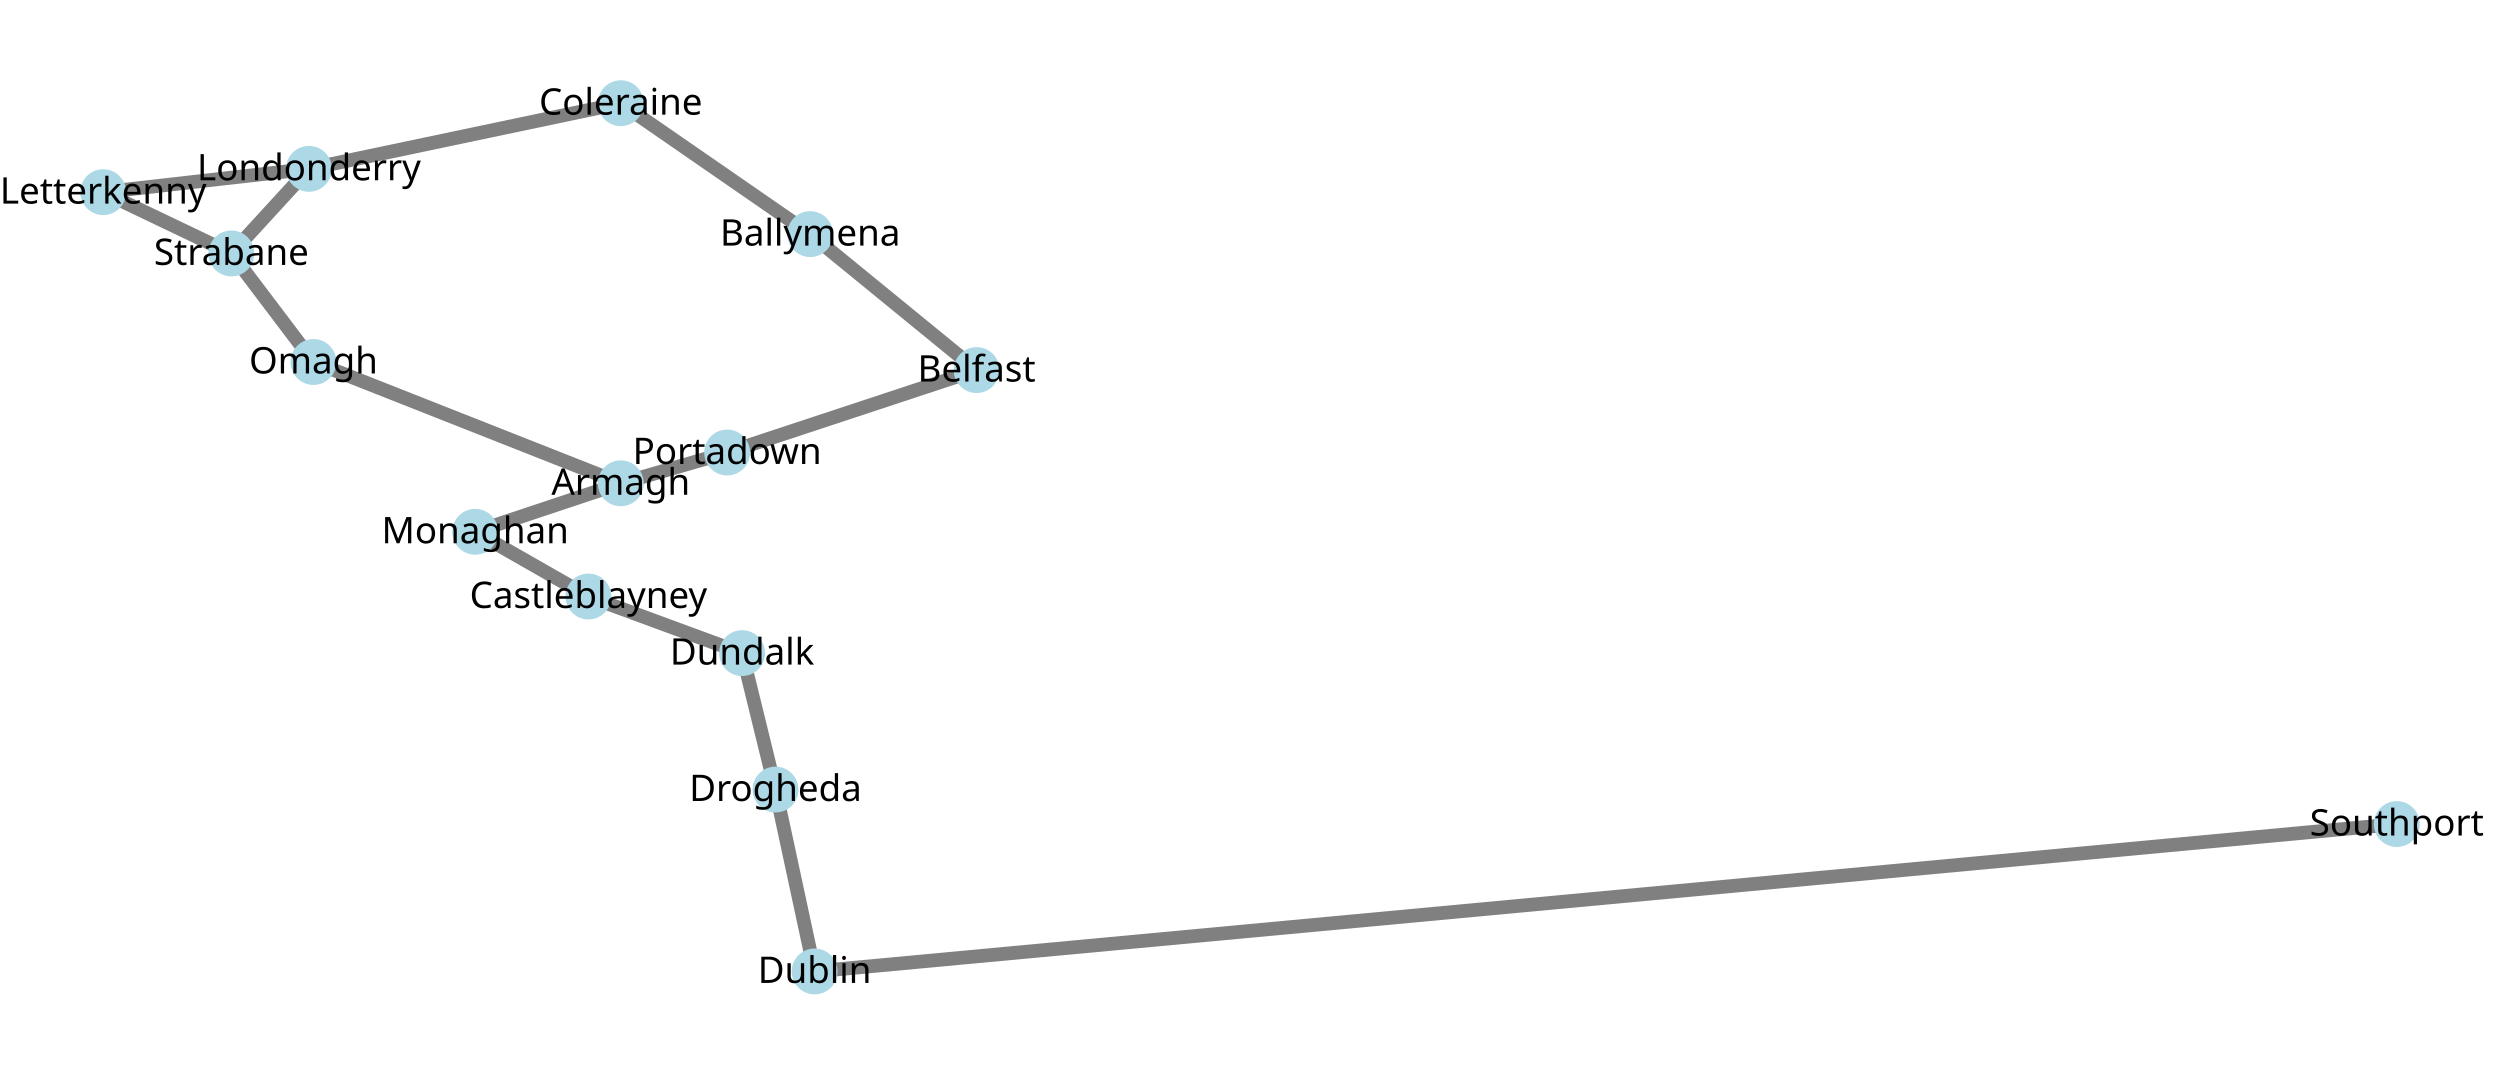
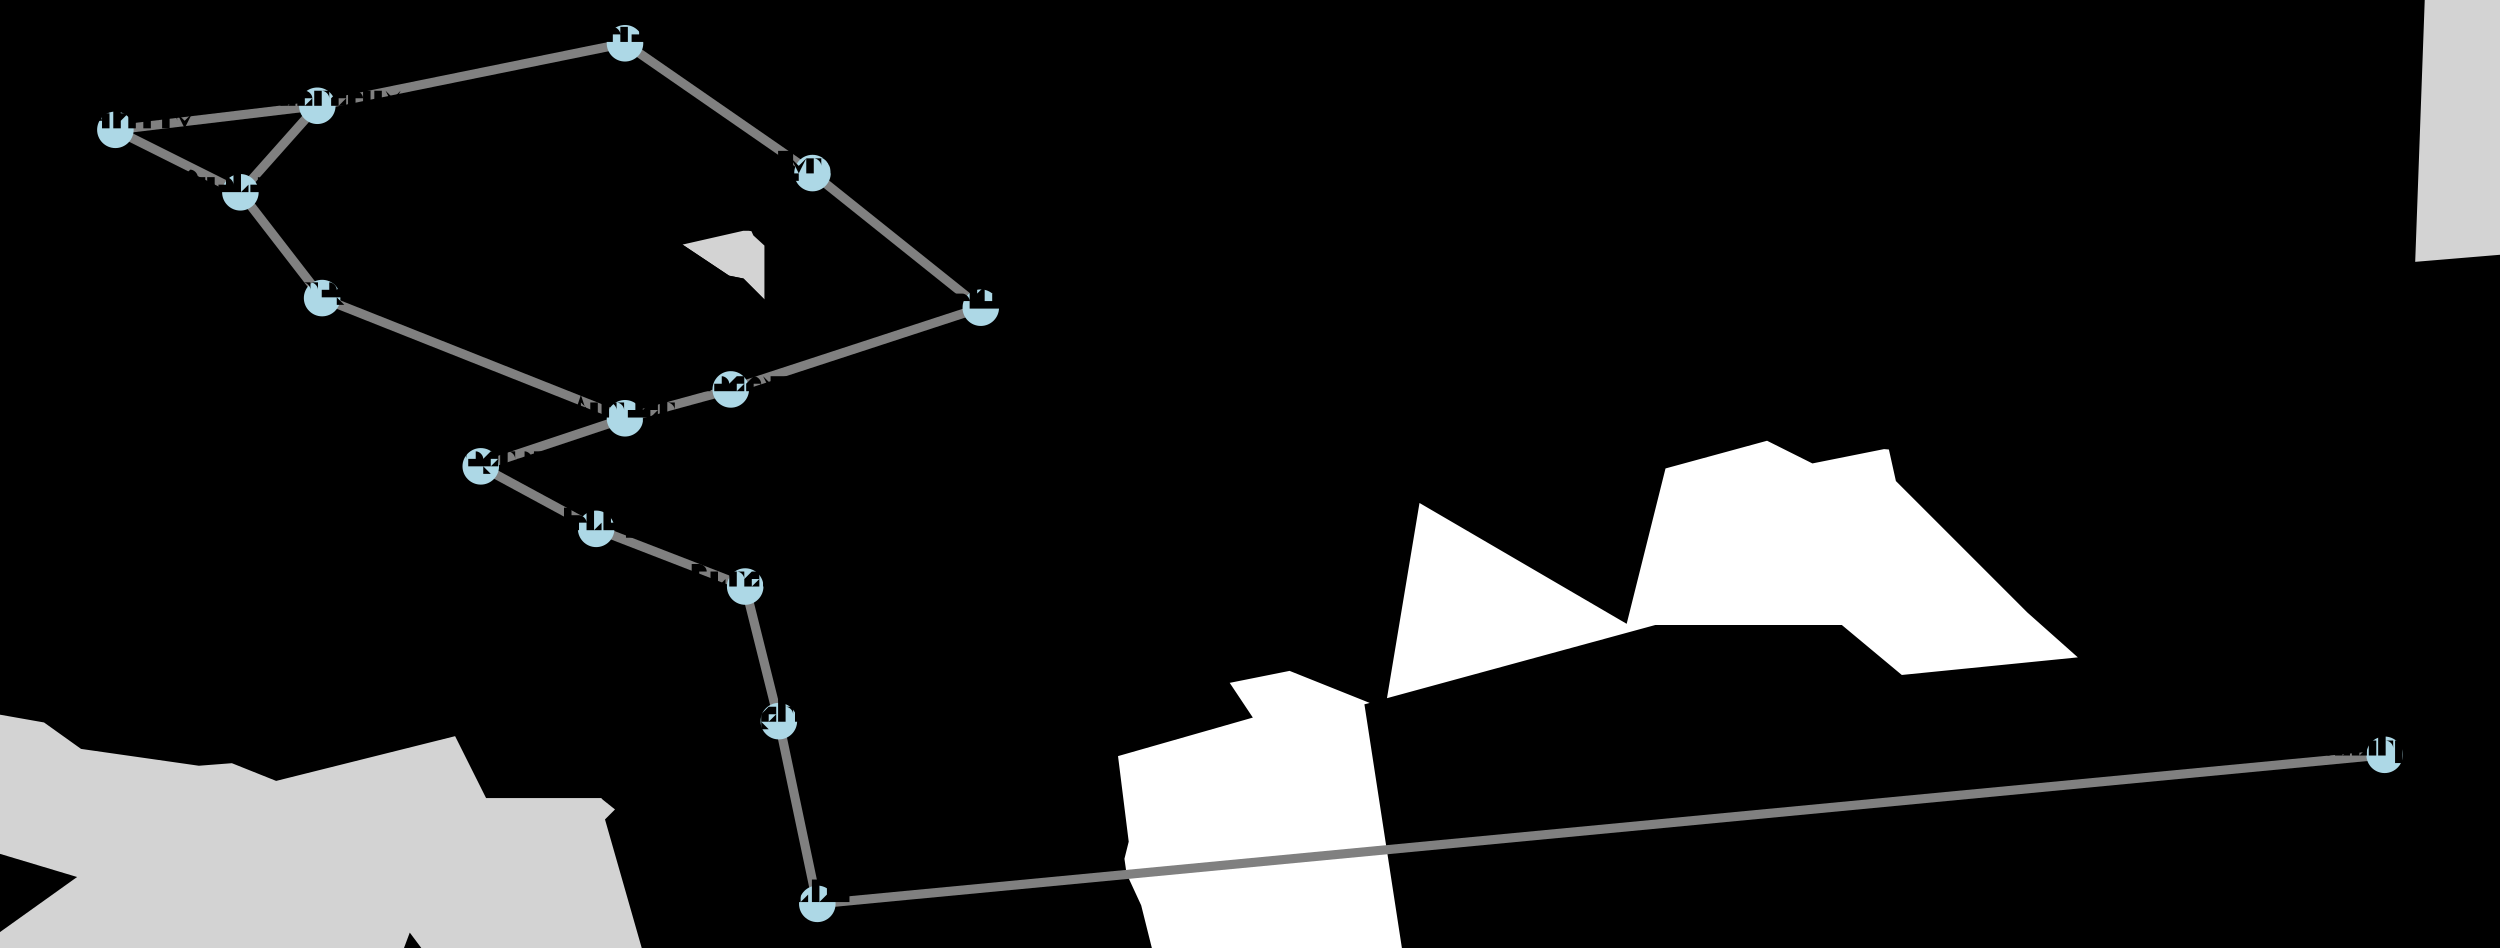
- <svg xmlns="http://www.w3.org/2000/svg" id="topo" width="1090.00" height="468.55" viewBox="-1681.04 -45.00 1090.00 468.55">
-   <style>#topo path {fill: none; stroke: grey; stroke-width: 6;} #topo circle {fill: lightblue; stroke: none;} #topo text {fill: black; stroke: none; font-size: 16; font-family: sans-serif; text-anchor:middle;}</style>
-   <path d="M-1342.92,299.24,-1357.49,239.76" />
-   <path d="M-1342.92,299.24,-1325.87,378.55" />
-   <path d="M-636.04,314.28,-1325.87,378.55" />
-   <path d="M-1364.00,152.30,-1255.24,116.36" />
-   <path d="M-1364.00,152.30,-1410.38,165.72" />
-   <path d="M-1424.49,215.08,-1473.85,186.87" />
-   <path d="M-1424.49,215.08,-1357.49,239.76" />
-   <path d="M-1473.85,186.87,-1410.38,165.72" />
-   <path d="M-1410.38,165.72,-1544.37,112.83" />
-   <path d="M-1327.79,57.07,-1255.24,116.36" />
-   <path d="M-1327.79,57.07,-1410.38,0.00" />
-   <path d="M-1544.37,112.83,-1580.16,65.50" />
-   <path d="M-1580.16,65.50,-1546.34,28.61" />
-   <path d="M-1580.16,65.50,-1636.04,38.78" />
-   <path d="M-1636.04,38.78,-1546.34,28.61" />
-   <path d="M-1546.34,28.61,-1410.38,0.00" />
-   <circle cx="-1342.92" cy="299.24" r="10" />
-   <text x="-1342.92" y="304.24">Drogheda</text>
-   <circle cx="-636.04" cy="314.28" r="10" />
-   <text x="-636.04" y="319.28">Southport</text>
-   <circle cx="-1364.00" cy="152.30" r="10" />
-   <text x="-1364.00" y="157.30">Portadown</text>
-   <circle cx="-1424.49" cy="215.08" r="10" />
-   <text x="-1424.49" y="220.08">Castleblayney</text>
-   <circle cx="-1473.85" cy="186.87" r="10" />
-   <text x="-1473.85" y="191.87">Monaghan</text>
-   <circle cx="-1357.49" cy="239.76" r="10" />
-   <text x="-1357.49" y="244.76">Dundalk</text>
-   <circle cx="-1325.87" cy="378.55" r="10" />
-   <text x="-1325.87" y="383.55">Dublin</text>
-   <circle cx="-1410.38" cy="165.72" r="10" />
-   <text x="-1410.38" y="170.72">Armagh</text>
-   <circle cx="-1327.79" cy="57.07" r="10" />
-   <text x="-1327.79" y="62.07">Ballymena</text>
-   <circle cx="-1255.24" cy="116.36" r="10" />
-   <text x="-1255.24" y="121.36">Belfast</text>
-   <circle cx="-1544.37" cy="112.83" r="10" />
-   <text x="-1544.37" y="117.83">Omagh</text>
-   <circle cx="-1580.16" cy="65.50" r="10" />
-   <text x="-1580.16" y="70.50">Strabane</text>
-   <circle cx="-1636.04" cy="38.78" r="10" />
-   <text x="-1636.04" y="43.78">Letterkenny</text>
-   <circle cx="-1546.34" cy="28.61" r="10" />
-   <text x="-1546.34" y="33.61">Londonderry</text>
-   <circle cx="-1410.38" cy="0.00" r="10" />
-   <text x="-1410.38" y="5.00">Coleraine</text>
+ <svg xmlns="http://www.w3.org/2000/svg" id="topo" viewBox="-7.97 -55.22 5.20 1.97">
+   <style>#topo path {fill: none; stroke: grey; stroke-width: 0.019px;} #topo circle {fill: lightblue; stroke: none; stroke-width: 1; vector-effect: non-scaling-stroke; r: 0.038px;} #topo text {fill: black; stroke: none; font-size: 0.057px; font-family: sans-serif; text-anchor:middle; transform: translateY(0.3em);} #topo path.country {fill: lightgrey; stroke: black; stroke-width: 1; vector-effect: non-scaling-stroke; visibility: visible;} #topo path.selection {fill: none; stroke: red; stroke-width: 1; vector-effect: non-scaling-stroke; visibility: visible;} #topo path.utilization {visibility: hidden;}</style>
+   <path class="country" d="M -2.67,-51.62 L -2.74,-51.58 L -2.98,-51.54 L -3.08,-51.50 L -3.26,-51.40 L -3.29,-51.39 L -3.56,-51.41 L -3.76,-51.54 L -3.89,-51.59 L -3.94,-51.60 L -4.00,-51.58 L -4.12,-51.57 L -4.23,-51.57 L -4.17,-51.63 L -4.09,-51.66 L -4.28,-51.68 L -4.33,-51.70 L -4.39,-51.74 L -4.53,-51.75 L -4.60,-51.74 L -4.72,-51.68 L -4.90,-51.63 L -5.12,-51.71 L -5.17,-51.74 L -5.17,-51.81 L -5.20,-51.86 L -5.26,-51.88 L -5.18,-51.95 L -5.09,-52.00 L -4.88,-52.04 L -4.56,-52.15 L -4.38,-52.20 L -4.22,-52.28 L -4.15,-52.33 L -4.10,-52.39 L -4.05,-52.48 L -3.98,-52.54 L -4.05,-52.56 L -4.08,-52.61 L -4.07,-52.66 L -4.04,-52.70 L -4.07,-52.76 L -4.12,-52.82 L -4.11,-52.87 L -4.10,-52.92 L -4.23,-52.91 L -4.36,-52.90 L -4.47,-52.86 L -4.58,-52.81 L -4.68,-52.81 L -4.68,-52.84 L -4.64,-52.89 L -4.53,-52.96 L -4.41,-53.01 L -4.36,-53.06 L -4.33,-53.11 L -4.27,-53.14 L -4.11,-53.22 L -3.81,-53.30 L -3.76,-53.31 L -3.65,-53.30 L -3.53,-53.31 L -3.43,-53.34 L -3.33,-53.35 L -3.10,-53.26 L -3.17,-53.39 L -3.06,-53.43 L -2.92,-53.31 L -2.86,-53.29 L -2.75,-53.31 L -2.79,-53.33 L -2.85,-53.33 L -2.91,-53.35 L -2.97,-53.39 L -3.06,-53.51 L -3.06,-53.59 L -3.00,-53.66 L -2.93,-53.73 L -2.98,-53.75 L -3.03,-53.77 L -3.05,-53.84 L -3.03,-53.91 L -2.90,-53.96 L -2.86,-54.04 L -2.85,-54.14 L -2.87,-54.18 L -2.99,-54.17 L -3.05,-54.15 L -3.11,-54.13 L -3.17,-54.13 L -3.32,-54.23 L -3.41,-54.31 L -3.57,-54.47 L -3.59,-54.56 L -3.46,-54.77 L -3.27,-54.91 L -3.04,-54.95 L -3.08,-54.96 L -3.43,-54.96 L -3.55,-54.95 L -3.66,-54.89 L -3.72,-54.88 L -3.78,-54.87 L -3.84,-54.84 L -3.90,-54.81 L -3.96,-54.78 L -4.08,-54.79 L -4.13,-54.78 L -4.17,-54.80 L -4.21,-54.84 L -4.25,-54.85 L -4.30,-54.84 L -4.41,-54.79 L -4.52,-54.76 L -4.65,-54.79 L -4.82,-54.85 L -4.85,-54.83 L -4.89,-54.77 L -4.91,-54.69 L -5.03,-54.76 L -5.14,-54.86 L -5.17,-54.92 L -5.17,-54.99 L -5.12,-55.01 L -5.06,-54.99 L -4.97,-55.15 L -4.78,-55.36 L -4.72,-55.42 L -4.68,-55.50 L -4.68,-55.55 L -4.72,-55.60 L -4.89,-55.70 L -4.89,-55.78 L -4.87,-55.87 L -4.83,-55.93 L -4.81,-55.94 L -4.58,-55.94 L -4.67,-55.97 L -4.84,-56.05 L -4.84,-56.08 L -4.80,-56.16 L -4.82,-56.15 L -4.86,-56.11 L -4.93,-56.03 L -4.97,-56.01 L -5.09,-55.99 L -5.11,-55.94 L -5.13,-55.93 L -5.20,-55.93 L -5.21,-55.89 L -5.23,-55.89 L -5.25,-55.93 L -5.25,-56.00 L -5.22,-56.07 L -5.18,-56.12 L -5.00,-56.23 L -5.08,-56.20 L -5.28,-56.09 L -5.38,-56.02 L -5.41,-56.00 L -5.42,-55.98 L -5.42,-55.95 L -5.37,-55.83 L -5.39,-55.77 L -5.56,-55.39 L -5.59,-55.35 L -5.62,-55.33 L -5.65,-55.33 L -5.73,-55.33 L -5.77,-55.36 L -5.77,-55.39 L -5.75,-55.44 L -5.68,-55.62 L -5.65,-55.67 L -5.61,-55.72 L -5.50,-55.80 L -5.51,-55.81 L -5.57,-55.79 L -5.60,-55.80 L -5.62,-55.81 L -5.61,-56.06 L -5.56,-56.13 L -5.53,-56.25 L -5.49,-56.35 L -5.43,-56.42 L -5.39,-56.51 L -5.33,-56.56 L -5.31,-56.62 L -5.24,-56.69 L -5.19,-56.76 L -5.22,-56.75 L -5.56,-56.57 L -5.65,-56.53 L -5.77,-56.54 L -5.86,-56.56 L -5.94,-56.61 L -5.97,-56.69 L -6.06,-56.69 L -6.13,-56.71 L -6.13,-56.72 L -6.03,-56.76 L -5.88,-56.78 L -5.73,-56.85 L -5.86,-56.90 L -5.85,-56.92 L -5.74,-56.96 L -5.59,-57.10 L -5.56,-57.23 L -5.63,-57.29 L -5.66,-57.33 L -5.79,-57.38 L -5.82,-57.44 L -5.80,-57.47 L -5.76,-57.50 L -5.69,-57.52 L -5.58,-57.55 L -5.68,-57.57 L -5.71,-57.60 L -5.74,-57.64 L -5.74,-57.67 L -5.69,-57.78 L -5.67,-57.82 L -5.61,-57.88 L -5.35,-57.88 L -5.32,-57.90 L -5.29,-57.90 L -5.16,-57.88 L -5.18,-57.91 L -5.39,-58.04 L -5.41,-58.07 L -5.35,-58.14 L -5.35,-58.18 L -5.36,-58.21 L -5.34,-58.24 L -5.27,-58.25 L -5.06,-58.25 L -5.01,-58.26 L -5.03,-58.30 L -5.08,-58.35 L -5.09,-58.38 L -5.08,-58.42 L -5.08,-58.49 L -5.07,-58.52 L -5.02,-58.57 L -4.98,-58.58 L -4.92,-58.59 L -4.81,-58.57 L -4.77,-58.55 L -4.72,-58.51 L -4.68,-58.51 L -4.53,-58.56 L -4.49,-58.57 L -4.43,-58.51 L -4.19,-58.56 L -3.86,-58.58 L -3.66,-58.61 L -3.45,-58.62 L -3.26,-58.65 L -3.05,-58.63 L -3.05,-58.62 L -3.06,-58.59 L -3.11,-58.52 L -3.10,-58.43 L -3.11,-58.41 L -3.14,-58.38 L -3.21,-58.32 L -3.41,-58.24 L -3.77,-58.05 L -3.99,-57.96 L -4.02,-57.91 L -4.04,-57.85 L -3.91,-57.84 L -3.86,-57.82 L -3.89,-57.79 L -4.08,-57.68 L -4.13,-57.58 L -3.99,-57.58 L -3.87,-57.60 L -3.63,-57.66 L -3.40,-57.71 L -3.29,-57.71 L -3.08,-57.67 L -3.04,-57.67 L -2.95,-57.69 L -2.86,-57.69 L -2.24,-57.68 L -2.07,-57.70 L -1.96,-57.68 L -1.87,-57.61 L -1.78,-57.49 L -1.78,-57.47 L -1.83,-57.42 L -1.93,-57.35 L -2.02,-57.26 L -2.05,-57.21 L -2.06,-57.15 L -2.09,-57.10 L -2.26,-56.86 L -2.43,-56.73 L -2.50,-56.64 L -2.59,-56.56 L -2.68,-56.51 L -2.78,-56.48 L -3.05,-56.45 L -3.12,-56.43 L -3.21,-56.38 L -3.31,-56.36 L -3.20,-56.37 L -3.09,-56.39 L -2.89,-56.40 L -2.65,-56.32 L -2.67,-56.25 L -2.77,-56.20 L -2.98,-56.19 L -3.18,-56.08 L -3.27,-56.05 L -3.36,-56.03 L -3.48,-56.03 L -3.70,-56.06 L -3.79,-56.10 L -3.70,-56.04 L -3.61,-56.02 L -3.05,-55.95 L -3.02,-55.96 L -2.84,-56.03 L -2.60,-56.03 L -2.15,-55.90 L -2.02,-55.81 L -1.83,-55.67 L -1.73,-55.62 L -1.66,-55.57 L -1.61,-55.50 L -1.52,-55.26 L -1.42,-55.03 L -1.29,-54.77 L -1.23,-54.70 L -1.15,-54.65 L -0.76,-54.54 L -0.67,-54.50 L -0.52,-54.40 L -0.37,-54.28 L -0.23,-54.19 L -0.08,-54.12 L -0.16,-54.08 L -0.21,-54.02 L -0.17,-53.94 L -0.11,-53.87 L 0.01,-53.74 L 0.12,-53.61 L 0.08,-53.63 L 0.04,-53.64 L -0.02,-53.64 L -0.07,-53.64 L -0.17,-53.69 L -0.27,-53.74 L -0.46,-53.72 L -0.57,-53.73 L -0.66,-53.72 L -0.49,-53.69 L -0.29,-53.69 L 0.13,-53.47 L 0.27,-53.34 L 0.36,-53.16 L 0.30,-53.08 L 0.21,-53.03 L 0.12,-52.97 L 0.05,-52.91 L 0.28,-52.81 L 0.33,-52.81 L 0.38,-52.83 L 0.43,-52.86 L 0.52,-52.94 L 0.56,-52.97 L 0.70,-52.98 L 0.83,-52.97 L 0.95,-52.95 L 1.06,-52.96 L 1.27,-52.92 L 1.38,-52.89 L 1.66,-52.75 L 1.72,-52.68 L 1.74,-52.58 L 1.75,-52.47 L 1.70,-52.37 L 1.65,-52.28 L 1.61,-52.16 L 1.59,-52.12 L 1.56,-52.09 L 1.41,-51.99 L 1.32,-51.96 L 1.28,-51.97 L 1.23,-51.97 L 1.23,-51.95 L 1.27,-51.90 L 1.27,-51.85 L 1.19,-51.80 L 1.10,-51.79 L 0.96,-51.81 L 0.75,-51.73 L 0.90,-51.69 L 0.93,-51.65 L 0.89,-51.57 L 0.80,-51.54 L 0.70,-51.52 L 0.59,-51.52 L 0.51,-51.50 L 0.42,-51.47 L 0.53,-51.48 L 0.60,-51.47 L 0.65,-51.40 L 0.69,-51.39 L 0.89,-51.36 L 1.01,-51.36 L 1.26,-51.38 L 1.37,-51.37 L 1.41,-51.36 L 1.42,-51.31 L 1.40,-51.18 L 1.37,-51.16 L 1.04,-51.05 L 0.98,-50.97 L 0.96,-50.93 L 0.77,-50.93 L 0.68,-50.89 L 0.53,-50.85 L 0.41,-50.82 L 0.30,-50.78 L 0.21,-50.76 L -0.20,-50.81 L -0.45,-50.81 L -0.79,-50.77 L -0.87,-50.77 L -1.00,-50.82 L -1.13,-50.84 L -1.29,-50.86 L -1.42,-50.90 L -1.33,-50.82 L -1.52,-50.75 L -1.60,-50.73 L -1.69,-50.74 L -1.87,-50.72 L -2.03,-50.73 L -2.01,-50.67 L -1.96,-50.63 L -2.00,-50.61 L -2.04,-50.60 L -2.35,-50.64 L -2.39,-50.63 L -2.43,-50.60 L -2.55,-50.62 L -2.66,-50.67 L -2.78,-50.71 L -2.90,-50.72 L -3.00,-50.72 L -3.40,-50.63 L -3.49,-50.55 L -3.53,-50.43 L -3.58,-50.32 L -3.68,-50.24 L -3.79,-50.23 L -3.90,-50.29 L -4.10,-50.35 L -4.17,-50.39 L -4.19,-50.39 L -4.22,-50.38 L -4.30,-50.36 L -4.38,-50.36 L -4.51,-50.34 L -4.73,-50.29 L -4.82,-50.26 L -5.01,-50.16 L -5.05,-50.13 L -5.12,-50.04 L -5.23,-50.02 L -5.32,-50.08 L -5.43,-50.10 L -5.55,-50.08 L -5.62,-50.05 L -5.66,-50.08 L -5.66,-50.13 L -5.57,-50.20 L -5.34,-50.25 L -5.14,-50.37 L -5.04,-50.45 L -5.00,-50.50 L -4.96,-50.52 L -4.89,-50.53 L -4.86,-50.58 L -4.58,-50.78 L -4.56,-50.82 L -4.55,-50.90 L -4.52,-50.98 L -4.30,-51.03 L -4.19,-51.19 L -4.16,-51.20 L -3.84,-51.23 L -3.61,-51.23 L -3.38,-51.20 L -3.26,-51.19 L -3.14,-51.21 L -3.04,-51.25 L -2.88,-51.41 L -2.79,-51.47 L -2.69,-51.54 L -2.59,-51.61 L -2.43,-51.74 L -2.54,-51.70 L -2.67,-51.62 Z M -4.20,-53.32 L -4.15,-53.30 L -4.05,-53.31 L -4.08,-53.26 L -4.20,-53.22 L -4.28,-53.17 L -4.37,-53.13 L -4.42,-53.18 L -4.47,-53.18 L -4.55,-53.26 L -4.57,-53.39 L -4.46,-53.42 L -4.32,-53.42 L -4.20,-53.32 Z M -2.55,-59.23 L -2.66,-59.23 L -2.60,-59.29 L -2.54,-59.30 L -2.41,-59.30 L -2.43,-59.27 L -2.55,-59.23 Z M -1.04,-60.51 L -1.07,-60.50 L -1.17,-60.60 L -1.09,-60.72 L -1.01,-60.72 L -0.99,-60.69 L -1.00,-60.66 L -1.05,-60.66 L -1.05,-60.65 L -1.04,-60.59 L -1.03,-60.53 L -1.04,-60.51 Z M -1.31,-60.54 L -1.29,-60.47 L -1.24,-60.49 L -1.16,-60.42 L -1.12,-60.42 L -1.05,-60.44 L -1.07,-60.38 L -1.13,-60.21 L -1.15,-60.18 L -1.17,-60.12 L -1.18,-60.11 L -1.20,-60.01 L -1.25,-59.97 L -1.28,-59.89 L -1.30,-59.88 L -1.36,-59.91 L -1.30,-60.04 L -1.28,-60.11 L -1.29,-60.15 L -1.32,-60.19 L -1.41,-60.19 L -1.48,-60.17 L -1.50,-60.19 L -1.50,-60.22 L -1.52,-60.23 L -1.61,-60.23 L -1.64,-60.24 L -1.66,-60.26 L -1.66,-60.28 L -1.58,-60.30 L -1.49,-60.29 L -1.37,-60.33 L -1.45,-60.47 L -1.55,-60.48 L -1.57,-60.49 L -1.55,-60.52 L -1.50,-60.53 L -1.41,-60.60 L -1.36,-60.61 L -1.30,-60.61 L -1.31,-60.54 Z M -0.77,-60.81 L -0.77,-60.80 L -0.83,-60.72 L -0.83,-60.68 L -0.91,-60.69 L -0.92,-60.70 L -0.94,-60.75 L -0.93,-60.80 L -0.92,-60.81 L -0.89,-60.82 L -0.86,-60.81 L -0.82,-60.83 L -0.80,-60.83 L -0.77,-60.81 Z M -3.16,-58.79 L -3.22,-58.78 L -3.28,-58.78 L -3.37,-58.84 L -3.40,-58.88 L -3.39,-58.91 L -3.36,-58.92 L -3.27,-58.91 L -3.23,-58.86 L -3.22,-58.83 L -3.21,-58.81 L -3.16,-58.80 L -3.16,-58.79 Z M -2.93,-58.74 L -2.94,-58.74 L -2.98,-58.76 L -3.04,-58.82 L -2.94,-58.84 L -2.90,-58.83 L -2.91,-58.80 L -2.93,-58.74 Z M -3.06,-59.03 L -3.07,-59.00 L -2.99,-59.01 L -2.88,-58.98 L -2.82,-58.98 L -2.76,-58.96 L -2.79,-58.91 L -2.83,-58.89 L -2.86,-58.89 L -2.99,-58.94 L -3.17,-58.92 L -3.20,-58.93 L -3.22,-58.94 L -3.23,-58.96 L -3.23,-58.99 L -3.24,-59.00 L -3.30,-58.97 L -3.33,-58.97 L -3.35,-58.99 L -3.35,-59.02 L -3.35,-59.06 L -3.31,-59.13 L -3.25,-59.14 L -3.16,-59.14 L -3.05,-59.10 L -3.02,-59.08 L -3.02,-59.06 L -3.06,-59.03 Z M -2.73,-59.19 L -2.82,-59.16 L -2.85,-59.18 L -2.86,-59.25 L -2.96,-59.27 L -3.01,-59.29 L -3.05,-59.32 L -3.04,-59.33 L -2.98,-59.35 L -2.86,-59.29 L -2.82,-59.24 L -2.73,-59.23 L -2.72,-59.22 L -2.73,-59.19 Z M -6.61,-56.59 L -6.66,-56.58 L -6.67,-56.59 L -6.57,-56.66 L -6.51,-56.67 L -6.48,-56.67 L -6.53,-56.63 L -6.61,-56.59 Z M -5.11,-55.45 L -5.23,-55.45 L -5.28,-55.46 L -5.33,-55.48 L -5.39,-55.62 L -5.37,-55.67 L -5.35,-55.69 L -5.32,-55.71 L -5.25,-55.72 L -5.19,-55.69 L -5.16,-55.67 L -5.10,-55.57 L -5.09,-55.49 L -5.11,-55.45 Z M -5.78,-56.34 L -6.18,-56.29 L -6.31,-56.29 L -6.33,-56.32 L -6.30,-56.34 L -6.18,-56.36 L -6.14,-56.49 L -6.31,-56.55 L -6.32,-56.57 L -6.31,-56.60 L -6.29,-56.61 L -6.18,-56.64 L -6.14,-56.65 L -6.10,-56.65 L -6.03,-56.61 L -5.95,-56.53 L -5.84,-56.52 L -5.76,-56.49 L -5.78,-56.34 Z M -6.13,-55.93 L -6.09,-55.80 L -6.06,-55.72 L -6.06,-55.70 L -6.09,-55.66 L -6.25,-55.61 L -6.31,-55.61 L -6.31,-55.62 L -6.27,-55.67 L -6.30,-55.73 L -6.29,-55.77 L -6.30,-55.78 L -6.33,-55.77 L -6.45,-55.70 L -6.49,-55.70 L -6.50,-55.71 L -6.47,-55.77 L -6.46,-55.81 L -6.45,-55.83 L -6.41,-55.85 L -6.37,-55.87 L -6.34,-55.87 L -6.31,-55.86 L -6.22,-55.90 L -6.13,-55.93 Z M -5.97,-55.81 L -5.99,-55.80 L -6.04,-55.81 L -6.06,-55.82 L -6.07,-55.85 L -6.07,-55.89 L -6.04,-55.93 L -5.91,-55.97 L -5.97,-55.99 L -5.97,-56.00 L -5.94,-56.05 L -5.80,-56.11 L -5.76,-56.12 L -5.73,-56.12 L -5.80,-56.01 L -5.97,-55.81 Z M -6.20,-58.36 L -6.33,-58.19 L -6.38,-58.18 L -6.42,-58.14 L -6.55,-58.09 L -6.44,-58.09 L -6.40,-58.08 L -6.40,-58.04 L -6.43,-58.02 L -6.58,-57.94 L -6.68,-57.91 L -6.80,-57.83 L -6.85,-57.83 L -6.91,-57.77 L -6.96,-57.75 L -6.98,-57.75 L -7.01,-57.76 L -7.08,-57.81 L -6.96,-57.86 L -6.94,-57.89 L -6.86,-57.92 L -6.86,-57.93 L -7.00,-57.97 L -7.06,-58.00 L -7.05,-58.02 L -6.99,-58.05 L -7.02,-58.05 L -7.04,-58.07 L -7.08,-58.08 L -7.09,-58.10 L -7.10,-58.14 L -7.09,-58.18 L -7.04,-58.20 L -7.03,-58.22 L -7.01,-58.23 L -6.95,-58.22 L -6.89,-58.18 L -6.81,-58.20 L -6.73,-58.19 L -6.72,-58.20 L -6.79,-58.28 L -6.78,-58.30 L -6.74,-58.32 L -6.54,-58.38 L -6.30,-58.49 L -6.24,-58.50 L -6.22,-58.49 L -6.19,-58.44 L -6.20,-58.36 Z M -6.28,-56.96 L -6.31,-56.95 L -6.35,-56.95 L -6.38,-56.97 L -6.43,-57.02 L -6.32,-57.05 L -6.28,-57.03 L -6.26,-57.01 L -6.26,-56.99 L -6.28,-56.96 Z M -6.14,-57.50 L -6.15,-57.46 L -6.16,-57.41 L -6.14,-57.35 L -6.14,-57.31 L -6.09,-57.30 L -6.07,-57.28 L -5.88,-57.26 L -5.71,-57.27 L -5.67,-57.25 L -5.67,-57.23 L -5.70,-57.20 L -5.80,-57.15 L -5.91,-57.06 L -5.95,-57.05 L -5.99,-57.04 L -6.01,-57.05 L -6.03,-57.20 L -6.16,-57.18 L -6.27,-57.18 L -6.32,-57.20 L -6.36,-57.24 L -6.44,-57.33 L -6.68,-57.36 L -6.74,-57.41 L -6.76,-57.44 L -6.75,-57.46 L -6.70,-57.50 L -6.64,-57.48 L -6.61,-57.49 L -6.58,-57.51 L -6.58,-57.52 L -6.62,-57.55 L -6.62,-57.56 L -6.38,-57.60 L -6.36,-57.67 L -6.31,-57.67 L -6.25,-57.65 L -6.17,-57.59 L -6.14,-57.50 Z M -7.21,-57.68 L -7.09,-57.63 L -7.18,-57.53 L -7.32,-57.53 L -7.51,-57.60 L -7.52,-57.62 L -7.50,-57.64 L -7.47,-57.65 L -7.44,-57.66 L -7.39,-57.65 L -7.32,-57.66 L -7.27,-57.66 L -7.21,-57.68 Z M -7.25,-57.12 L -7.29,-57.11 L -7.35,-57.12 L -7.38,-57.13 L -7.42,-57.19 L -7.42,-57.23 L -7.41,-57.30 L -7.41,-57.38 L -7.30,-57.38 L -7.27,-57.37 L -7.25,-57.13 L -7.25,-57.12 Z M -7.42,-56.97 L -7.50,-56.95 L -7.54,-56.96 L -7.54,-56.97 L -7.52,-57.01 L -7.46,-57.02 L -7.41,-57.00 L -7.40,-56.98 L -7.42,-56.97 Z M -6.22,-54.09 L -6.30,-54.09 L -6.36,-54.08 L -6.40,-54.06 L -6.44,-54.06 L -6.55,-54.06 L -6.65,-54.06 L -6.66,-54.08 L -6.65,-54.16 L -6.67,-54.18 L -6.77,-54.20 L -6.80,-54.21 L -6.86,-54.27 L -6.87,-54.29 L -6.88,-54.33 L -6.94,-54.37 L -7.01,-54.41 L -7.05,-54.41 L -7.13,-54.36 L -7.20,-54.30 L -7.18,-54.27 L -7.16,-54.24 L -7.19,-54.21 L -7.31,-54.16 L -7.32,-54.13 L -7.36,-54.12 L -7.41,-54.14 L -7.54,-54.13 L -7.61,-54.14 L -7.68,-54.19 L -7.85,-54.22 L -7.88,-54.28 L -7.92,-54.30 L -8.12,-54.41 L -8.14,-54.45 L -8.12,-54.48 L -8.04,-54.51 L -7.79,-54.57 L -7.75,-54.59 L -7.75,-54.62 L -7.82,-54.64 L -7.89,-54.67 L -7.91,-54.68 L -7.91,-54.70 L -7.87,-54.72 L -7.80,-54.72 L -7.74,-54.71 L -7.69,-54.73 L -7.61,-54.75 L -7.55,-54.77 L -7.50,-54.83 L -7.45,-54.88 L -7.45,-54.91 L -7.40,-55.00 L -7.38,-55.03 L -7.22,-55.09 L -7.18,-55.06 L -7.10,-55.05 L -7.03,-55.08 L -6.95,-55.18 L -6.89,-55.19 L -6.82,-55.18 L -6.70,-55.19 L -6.48,-55.24 L -6.38,-55.24 L -6.23,-55.22 L -6.13,-55.22 L -6.04,-55.14 L -5.99,-55.03 L -5.87,-54.92 L -5.72,-54.82 L -5.71,-54.76 L -5.77,-54.72 L -5.88,-54.68 L -5.88,-54.64 L -5.80,-54.66 L -5.74,-54.67 L -5.58,-54.66 L -5.53,-54.62 L -5.49,-54.55 L -5.47,-54.50 L -5.48,-54.44 L -5.53,-54.46 L -5.57,-54.51 L -5.62,-54.54 L -5.67,-54.55 L -5.65,-54.48 L -5.66,-54.38 L -5.63,-54.37 L -5.56,-54.37 L -5.61,-54.27 L -5.71,-54.25 L -5.83,-54.24 L -5.85,-54.20 L -5.88,-54.16 L -5.94,-54.09 L -6.02,-54.05 L -6.12,-54.06 L -6.22,-54.09 Z M -1.07,-50.69 L -1.15,-50.66 L -1.18,-50.62 L -1.20,-50.60 L -1.25,-50.59 L -1.31,-50.59 L -1.52,-50.67 L -1.56,-50.67 L -1.52,-50.70 L -1.39,-50.73 L -1.31,-50.77 L -1.14,-50.73 L -1.07,-50.69 Z" />
+   <path class="country" d="M -9.95,-53.91 L -9.95,-53.88 L -10.03,-53.92 L -10.06,-53.96 L -10.27,-53.98 L -10.18,-54.02 L -10.14,-54.01 L -10.00,-54.00 L -9.96,-53.99 L -9.95,-53.91 Z M -7.22,-55.09 L -7.38,-55.03 L -7.40,-55.00 L -7.45,-54.91 L -7.45,-54.88 L -7.50,-54.83 L -7.55,-54.77 L -7.61,-54.75 L -7.69,-54.73 L -7.74,-54.71 L -7.80,-54.72 L -7.87,-54.72 L -7.91,-54.70 L -7.91,-54.68 L -7.89,-54.67 L -7.82,-54.64 L -7.75,-54.62 L -7.75,-54.59 L -7.79,-54.57 L -8.04,-54.51 L -8.12,-54.48 L -8.14,-54.45 L -8.12,-54.41 L -7.92,-54.30 L -7.88,-54.28 L -7.85,-54.22 L -7.68,-54.19 L -7.61,-54.14 L -7.54,-54.13 L -7.41,-54.14 L -7.36,-54.12 L -7.32,-54.13 L -7.31,-54.16 L -7.19,-54.21 L -7.16,-54.24 L -7.18,-54.27 L -7.20,-54.30 L -7.13,-54.36 L -7.05,-54.41 L -7.01,-54.41 L -6.94,-54.37 L -6.88,-54.33 L -6.87,-54.29 L -6.86,-54.27 L -6.80,-54.21 L -6.77,-54.20 L -6.67,-54.18 L -6.65,-54.16 L -6.66,-54.08 L -6.65,-54.06 L -6.55,-54.06 L -6.44,-54.06 L -6.40,-54.06 L -6.36,-54.08 L -6.30,-54.09 L -6.22,-54.09 L -6.18,-54.05 L -6.16,-54.02 L -6.23,-54.00 L -6.31,-54.01 L -6.35,-53.99 L -6.35,-53.94 L -6.32,-53.88 L -6.27,-53.84 L -6.23,-53.75 L -6.19,-53.64 L -6.14,-53.58 L -6.13,-53.50 L -6.14,-53.46 L -6.13,-53.39 L -6.15,-53.37 L -6.13,-53.30 L -6.07,-53.17 L -6.05,-53.09 L -6.03,-52.93 L -6.07,-52.87 L -6.13,-52.81 L -6.17,-52.74 L -6.20,-52.66 L -6.22,-52.54 L -6.35,-52.40 L -6.40,-52.37 L -6.46,-52.35 L -6.32,-52.25 L -6.44,-52.20 L -6.56,-52.19 L -6.70,-52.21 L -6.78,-52.21 L -6.86,-52.18 L -6.89,-52.16 L -6.91,-52.17 L -6.97,-52.25 L -7.00,-52.17 L -7.08,-52.14 L -7.22,-52.14 L -7.44,-52.12 L -7.53,-52.10 L -7.56,-52.06 L -7.59,-52.02 L -7.62,-51.99 L -7.66,-51.98 L -7.84,-51.95 L -7.87,-51.94 L -7.95,-51.87 L -8.06,-51.83 L -8.15,-51.81 L -8.22,-51.85 L -8.25,-51.88 L -8.29,-51.89 L -8.41,-51.89 L -8.37,-51.88 L -8.35,-51.85 L -8.34,-51.79 L -8.35,-51.74 L -8.41,-51.71 L -8.48,-51.71 L -8.59,-51.65 L -8.73,-51.64 L -8.81,-51.58 L -9.30,-51.50 L -9.32,-51.50 L -9.39,-51.52 L -9.46,-51.53 L -9.53,-51.52 L -9.74,-51.47 L -9.84,-51.48 L -9.71,-51.60 L -9.54,-51.66 L -9.52,-51.68 L -9.58,-51.69 L -9.90,-51.65 L -10.01,-51.61 L -10.12,-51.60 L -10.07,-51.66 L -9.93,-51.73 L -9.85,-51.77 L -9.80,-51.78 L -9.75,-51.82 L -9.60,-51.87 L -10.08,-51.77 L -10.21,-51.78 L -10.24,-51.81 L -10.34,-51.80 L -10.38,-51.87 L -10.23,-51.97 L -10.15,-52.02 L -10.04,-52.04 L -9.95,-52.08 L -9.91,-52.12 L -9.96,-52.14 L -10.25,-52.13 L -10.39,-52.13 L -10.38,-52.17 L -10.36,-52.21 L -10.21,-52.27 L -10.13,-52.28 L -10.06,-52.28 L -9.99,-52.26 L -9.94,-52.24 L -9.77,-52.25 L -9.84,-52.29 L -9.85,-52.38 L -9.91,-52.40 L -9.84,-52.44 L -9.76,-52.47 L -9.63,-52.55 L -9.59,-52.56 L -9.33,-52.58 L -9.06,-52.62 L -8.78,-52.68 L -8.92,-52.71 L -8.99,-52.76 L -9.10,-52.67 L -9.18,-52.63 L -9.39,-52.62 L -9.46,-52.63 L -9.56,-52.65 L -9.59,-52.64 L -9.62,-52.62 L -9.76,-52.58 L -9.92,-52.57 L -9.74,-52.65 L -9.51,-52.78 L -9.46,-52.82 L -9.39,-52.90 L -9.42,-52.93 L -9.46,-52.95 L -9.30,-53.10 L -9.24,-53.12 L -9.14,-53.13 L -9.06,-53.15 L -9.03,-53.15 L -9.00,-53.16 L -8.93,-53.21 L -9.03,-53.24 L -9.14,-53.25 L -9.47,-53.23 L -9.51,-53.24 L -9.56,-53.25 L -9.58,-53.27 L -9.60,-53.32 L -9.63,-53.33 L -9.70,-53.33 L -9.77,-53.32 L -9.83,-53.32 L -9.88,-53.34 L -9.80,-53.39 L -9.90,-53.41 L -10.00,-53.40 L -10.09,-53.41 L -10.09,-53.45 L -10.05,-53.48 L -10.11,-53.51 L -10.12,-53.55 L -10.06,-53.57 L -10.00,-53.56 L -9.88,-53.59 L -9.72,-53.60 L -9.86,-53.63 L -9.91,-53.66 L -9.91,-53.70 L -9.90,-53.73 L -9.75,-53.78 L -9.58,-53.81 L -9.59,-53.84 L -9.58,-53.88 L -9.75,-53.89 L -9.91,-53.86 L -9.90,-53.94 L -9.86,-54.00 L -9.85,-54.05 L -9.86,-54.10 L -9.93,-54.08 L -9.94,-54.14 L -9.98,-54.19 L -10.09,-54.16 L -10.09,-54.22 L -10.06,-54.26 L -10.00,-54.28 L -9.94,-54.27 L -9.82,-54.27 L -9.72,-54.30 L -9.56,-54.31 L -9.32,-54.30 L -9.15,-54.21 L -9.10,-54.23 L -9.03,-54.28 L -9.00,-54.29 L -8.75,-54.26 L -8.59,-54.23 L -8.55,-54.24 L -8.57,-54.30 L -8.62,-54.35 L -8.55,-54.40 L -8.47,-54.44 L -8.42,-54.46 L -8.29,-54.48 L -8.23,-54.51 L -8.19,-54.58 L -8.13,-54.64 L -8.46,-54.61 L -8.76,-54.68 L -8.72,-54.73 L -8.65,-54.76 L -8.54,-54.78 L -8.53,-54.81 L -8.47,-54.83 L -8.38,-54.89 L -8.41,-54.97 L -8.39,-55.02 L -8.33,-55.06 L -8.30,-55.11 L -8.27,-55.15 L -8.14,-55.16 L -8.01,-55.20 L -7.96,-55.19 L -7.80,-55.20 L -7.75,-55.19 L -7.76,-55.25 L -7.67,-55.26 L -7.63,-55.24 L -7.61,-55.20 L -7.57,-55.17 L -7.56,-55.12 L -7.59,-55.08 L -7.63,-55.05 L -7.59,-55.03 L -7.66,-54.97 L -7.58,-54.99 L -7.48,-55.05 L -7.48,-55.09 L -7.50,-55.14 L -7.53,-55.19 L -7.52,-55.25 L -7.46,-55.28 L -7.30,-55.30 L -7.37,-55.36 L -7.31,-55.37 L -7.25,-55.35 L -7.16,-55.31 L -7.06,-55.27 L -6.96,-55.24 L -7.06,-55.18 L -7.17,-55.14 L -7.22,-55.09 Z" />
+   <path data-id="0-5" d="M-6.35,-53.72,-6.42,-54.00" />
+   <path data-id="0-6" d="M-6.35,-53.72,-6.27,-53.34" />
+   <path data-id="1-6" d="M-3.01,-53.65,-6.27,-53.34" />
+   <path data-id="2-9" d="M-6.45,-54.41,-5.93,-54.58" />
+   <path data-id="2-7" d="M-6.45,-54.41,-6.67,-54.35" />
+   <path data-id="3-4" d="M-6.73,-54.12,-6.97,-54.25" />
+   <path data-id="3-5" d="M-6.73,-54.12,-6.42,-54.00" />
+   <path data-id="4-7" d="M-6.97,-54.25,-6.67,-54.35" />
+   <path data-id="7-13" d="M-6.67,-54.35,-7.30,-54.60" />
+   <path data-id="8-9" d="M-6.28,-54.86,-5.93,-54.58" />
+   <path data-id="8-17" d="M-6.28,-54.86,-6.67,-55.13" />
+   <path data-id="13-14" d="M-7.30,-54.60,-7.47,-54.82" />
+   <path data-id="14-16" d="M-7.47,-54.82,-7.31,-55.00" />
+   <path data-id="14-15" d="M-7.47,-54.82,-7.73,-54.95" />
+   <path data-id="15-16" d="M-7.73,-54.95,-7.31,-55.00" />
+   <path data-id="16-17" d="M-7.31,-55.00,-6.67,-55.13" />
+   <circle data-id="0" cx="-6.35" cy="-53.72" r="0.04px" />
+   <text data-id="0" x="-6.35" y="-53.72">Drogheda</text>
+   <circle data-id="1" cx="-3.01" cy="-53.65" r="0.04px" />
+   <text data-id="1" x="-3.01" y="-53.65">Southport</text>
+   <circle data-id="2" cx="-6.45" cy="-54.41" r="0.04px" />
+   <text data-id="2" x="-6.45" y="-54.41">Portadown</text>
+   <circle data-id="3" cx="-6.73" cy="-54.12" r="0.04px" />
+   <text data-id="3" x="-6.73" y="-54.12">Castleblayney</text>
+   <circle data-id="4" cx="-6.97" cy="-54.25" r="0.04px" />
+   <text data-id="4" x="-6.97" y="-54.25">Monaghan</text>
+   <circle data-id="5" cx="-6.42" cy="-54.00" r="0.04px" />
+   <text data-id="5" x="-6.42" y="-54.00">Dundalk</text>
+   <circle data-id="6" cx="-6.27" cy="-53.34" r="0.04px" />
+   <text data-id="6" x="-6.27" y="-53.34">Dublin</text>
+   <circle data-id="7" cx="-6.67" cy="-54.35" r="0.04px" />
+   <text data-id="7" x="-6.67" y="-54.35">Armagh</text>
+   <circle data-id="8" cx="-6.28" cy="-54.86" r="0.04px" />
+   <text data-id="8" x="-6.28" y="-54.86">Ballymena</text>
+   <circle data-id="9" cx="-5.93" cy="-54.58" r="0.04px" />
+   <text data-id="9" x="-5.93" y="-54.58">Belfast</text>
+   <circle data-id="13" cx="-7.30" cy="-54.60" r="0.04px" />
+   <text data-id="13" x="-7.30" y="-54.60">Omagh</text>
+   <circle data-id="14" cx="-7.47" cy="-54.82" r="0.04px" />
+   <text data-id="14" x="-7.47" y="-54.82">Strabane</text>
+   <circle data-id="15" cx="-7.73" cy="-54.95" r="0.04px" />
+   <text data-id="15" x="-7.73" y="-54.95">Letterkenny</text>
+   <circle data-id="16" cx="-7.31" cy="-55.00" r="0.04px" />
+   <text data-id="16" x="-7.31" y="-55.00">Londonderry</text>
+   <circle data-id="17" cx="-6.67" cy="-55.13" r="0.04px" />
+   <text data-id="17" x="-6.67" y="-55.13">Coleraine</text>
</svg>
